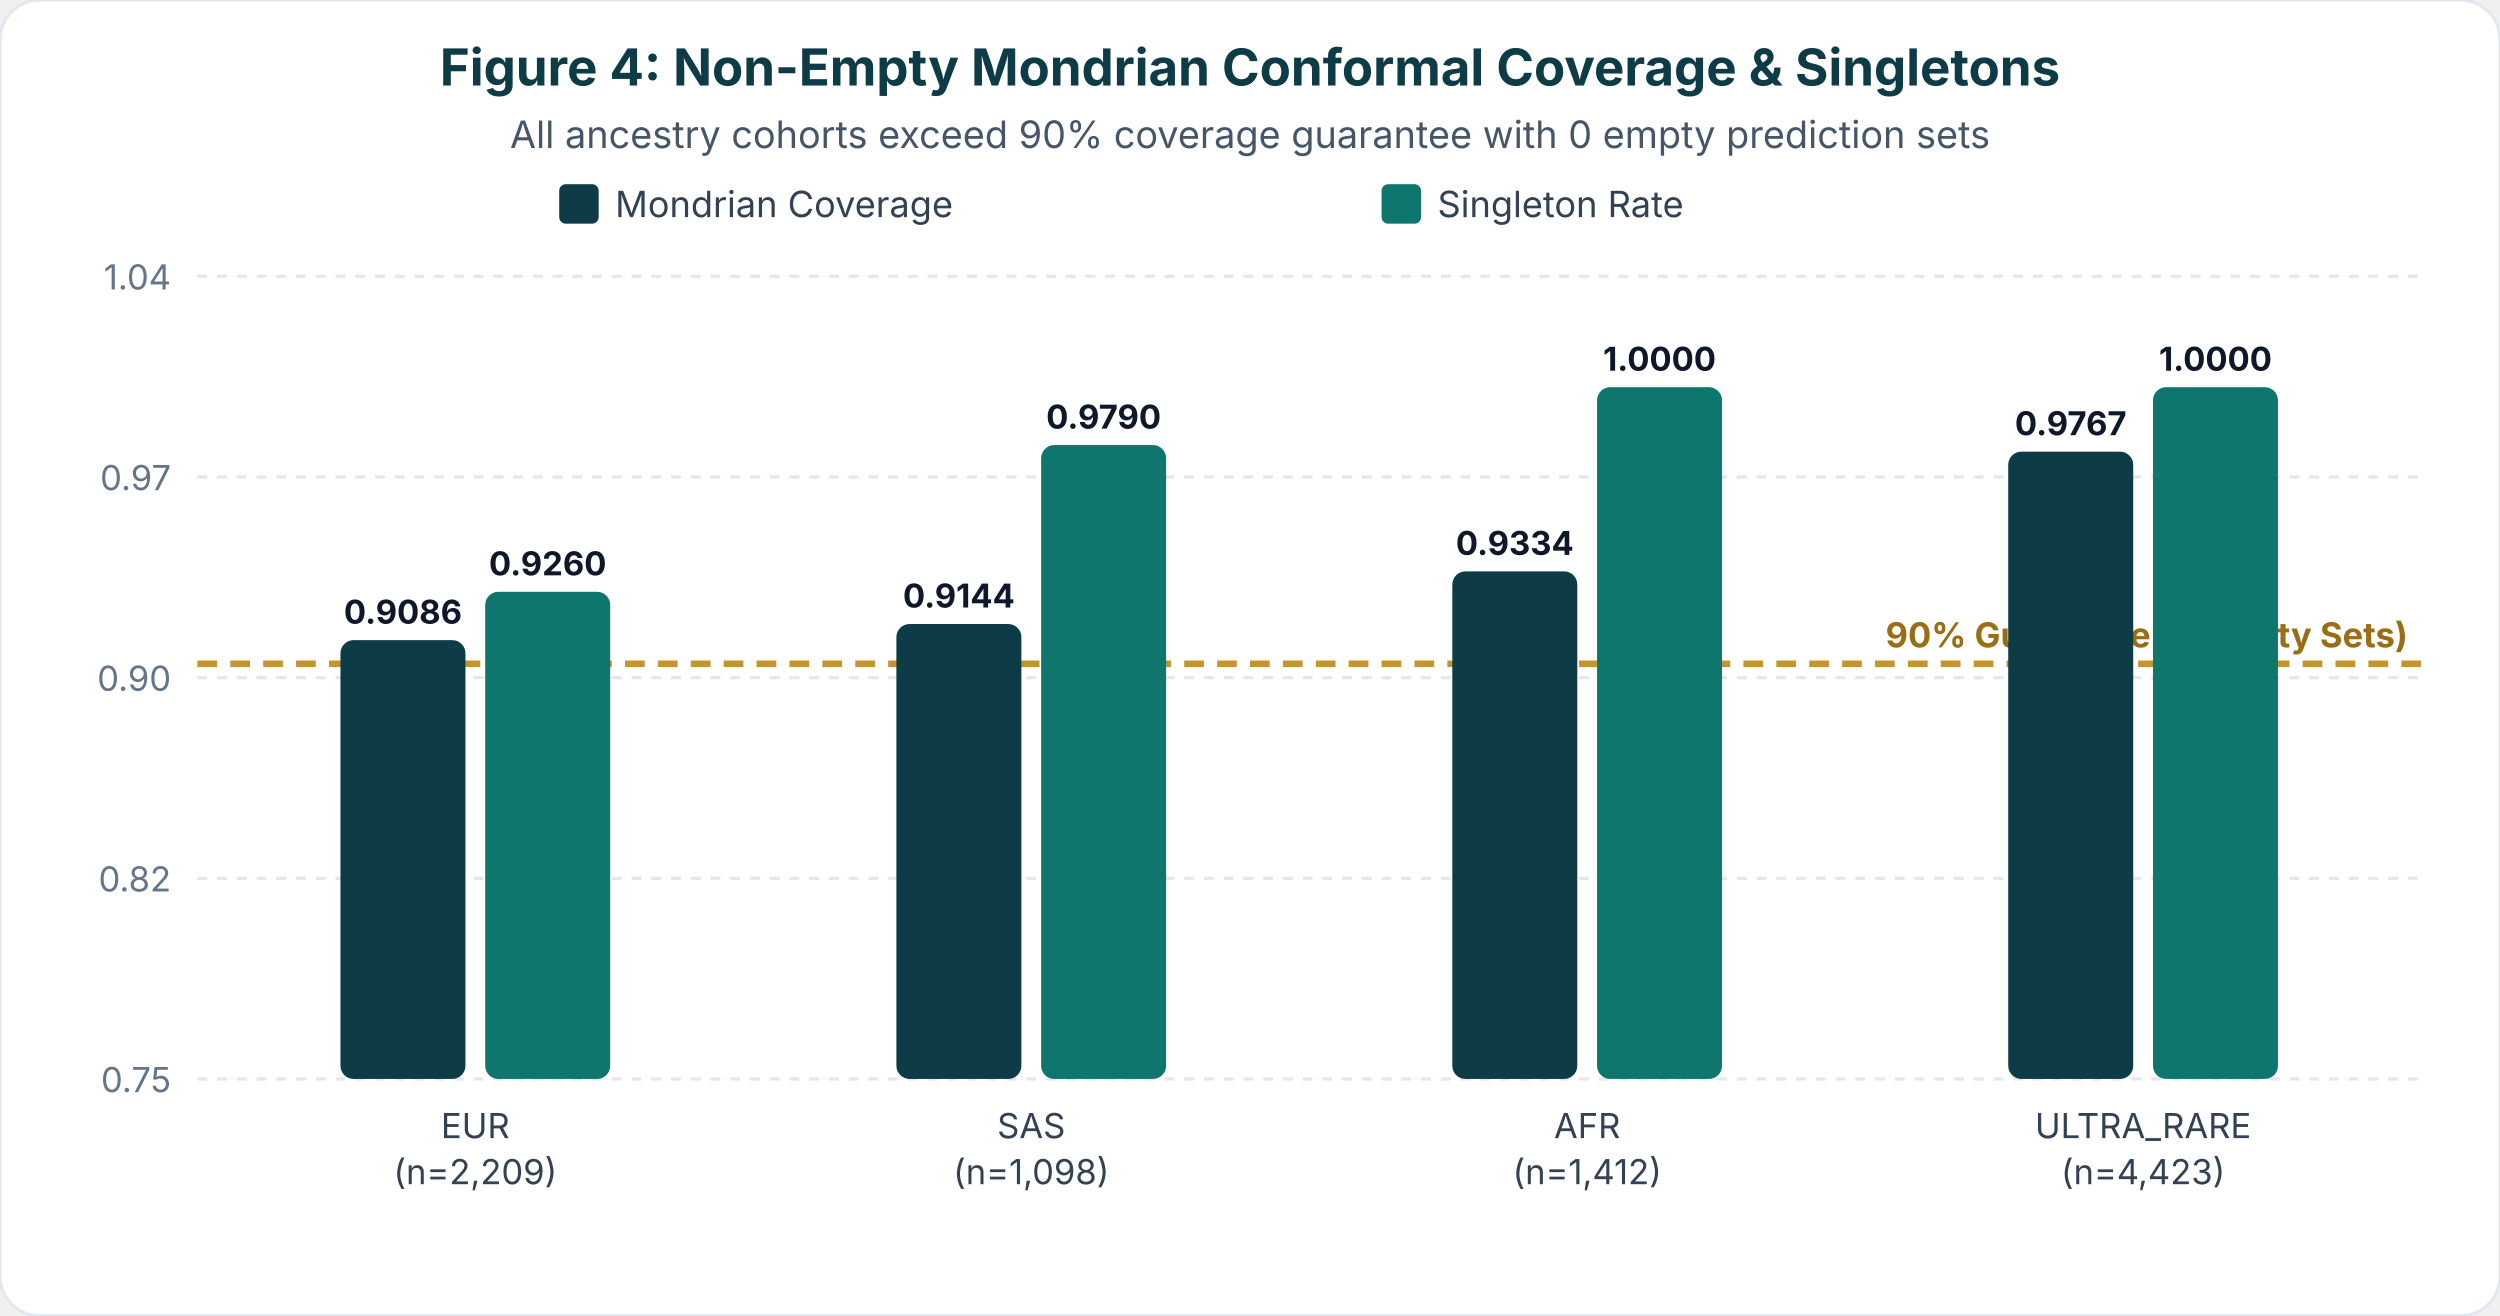
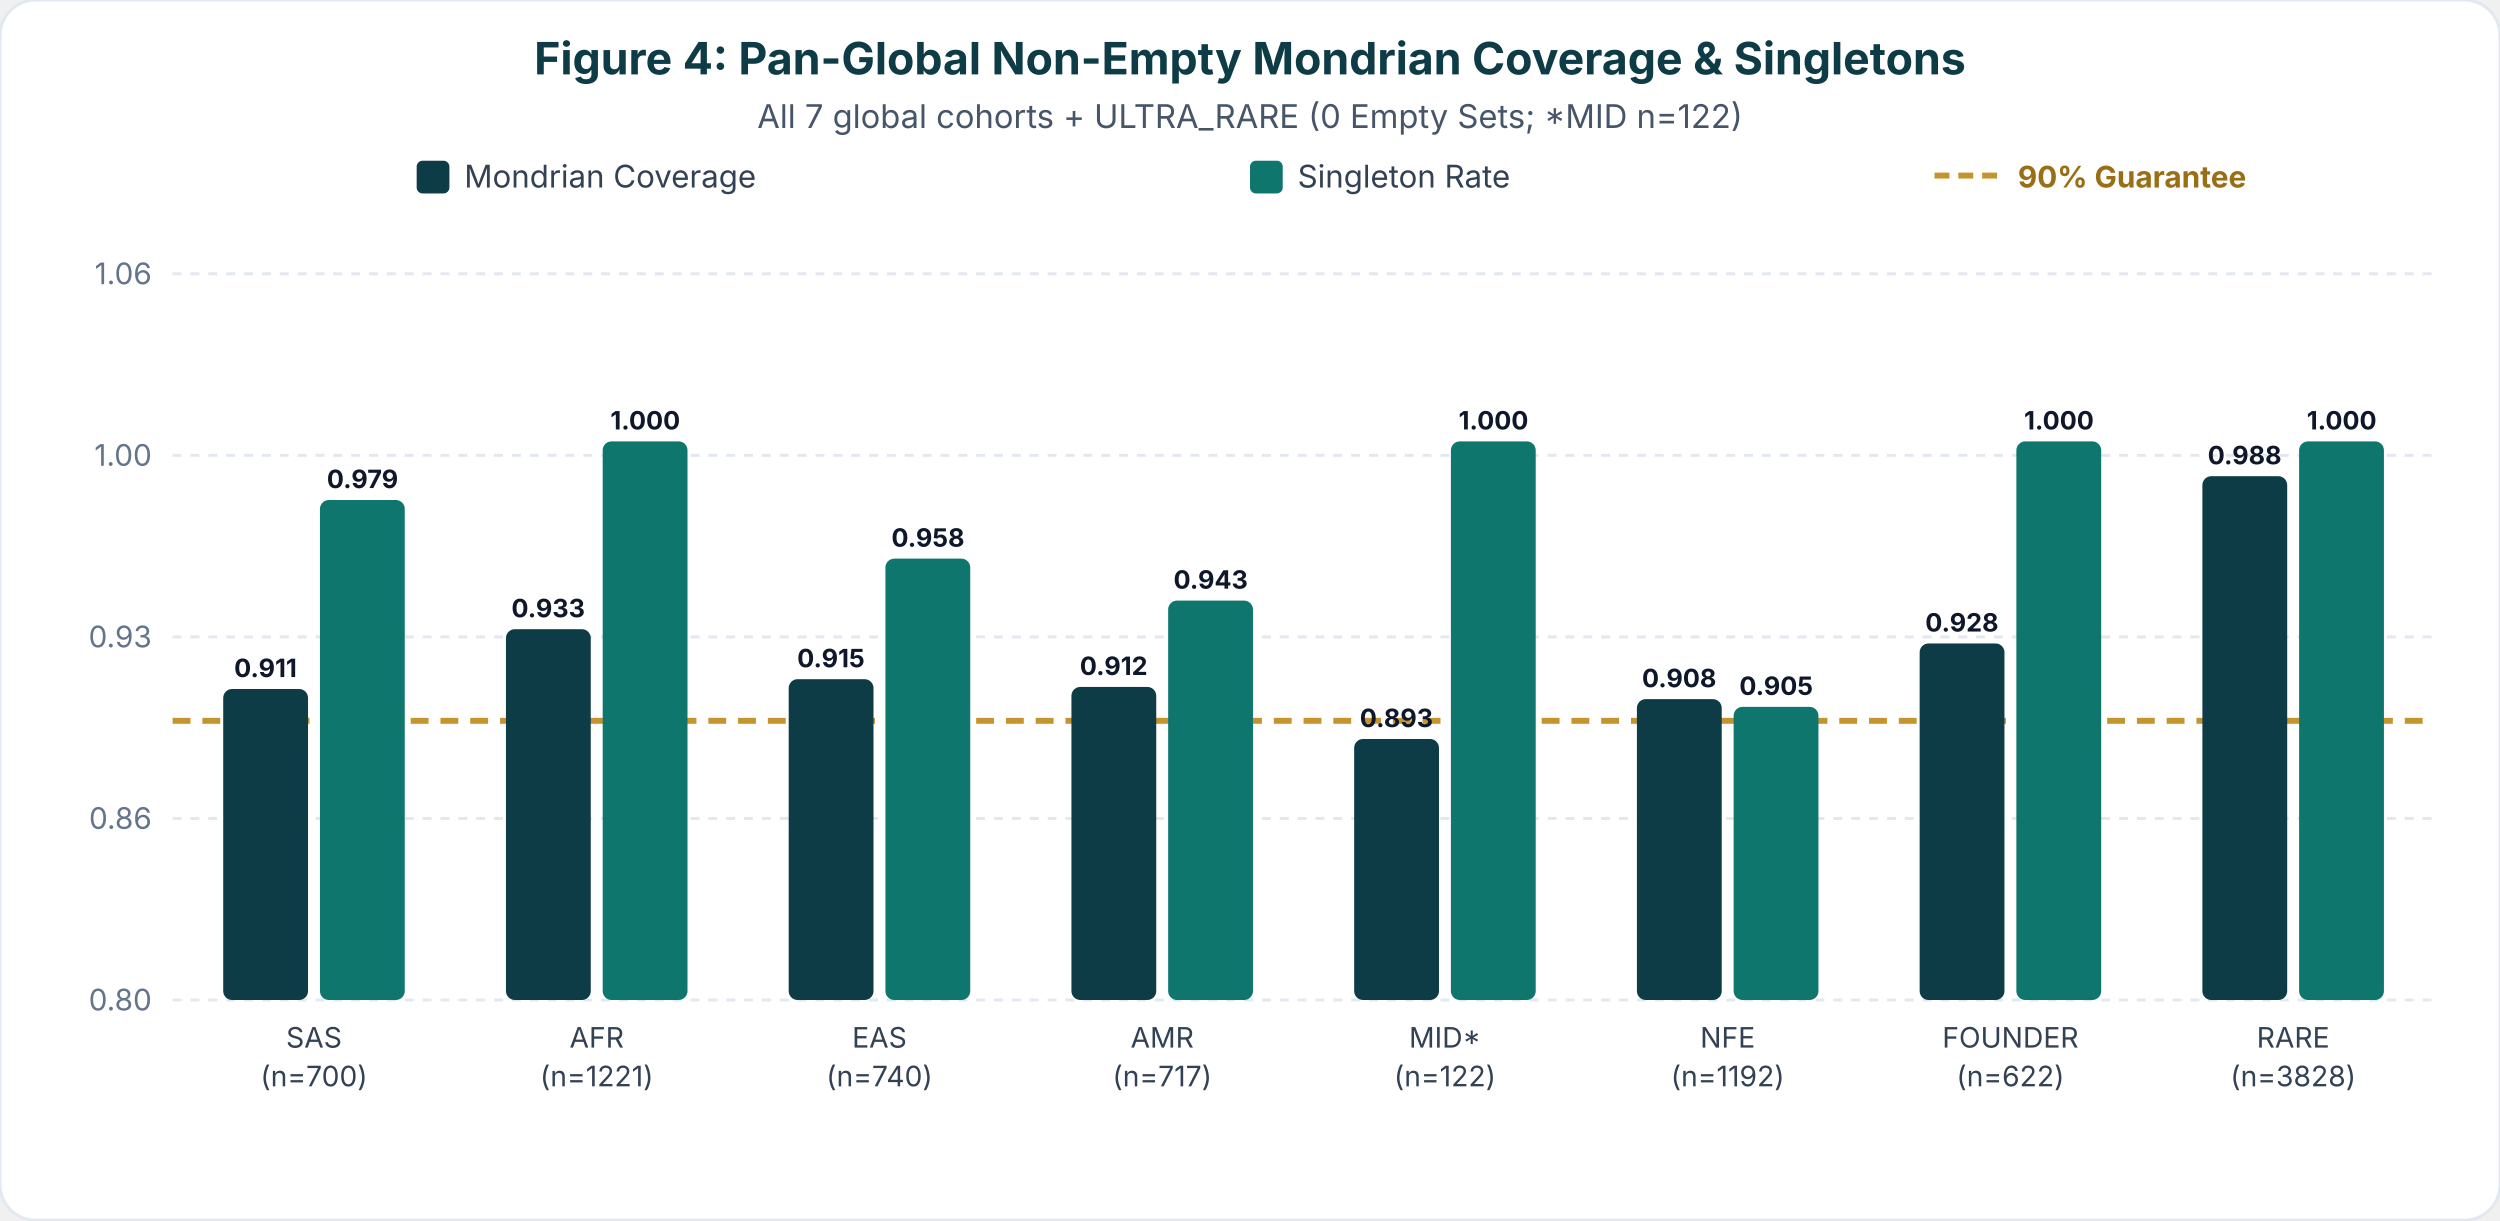
- <svg xmlns="http://www.w3.org/2000/svg" viewBox="0 0 760 400" width="100%" height="auto" font-family="system-ui,-apple-system,sans-serif">
-   <rect width="760" height="400" rx="12" fill="#ffffff" stroke="#e2e8f0" />
-   <text x="380.0" y="26" text-anchor="middle" font-size="15.5" font-weight="700" fill="#0d3b46">Figure 4: Non-Empty Mondrian Conformal Coverage &amp; Singletons</text>
-   <text x="380.0" y="45" text-anchor="middle" font-size="11.5" fill="#475569">All ancestry cohorts exceed 90% coverage guarantee with 0 empty prediction sets</text>
-   <rect x="170" y="56" width="12" height="12" rx="2" fill="#0d3b46" />
-   <text x="187" y="66" font-size="11" fill="#334155">Mondrian Coverage</text>
-   <rect x="420" y="56" width="12" height="12" rx="2" fill="#0f766e" />
-   <text x="437" y="66" font-size="11" fill="#334155">Singleton Rate</text>
-   <line x1="60" y1="328.0" x2="736" y2="328.0" stroke="#e2e8f0" stroke-dasharray="3,3" />
-   <text x="52" y="332.0" text-anchor="end" font-size="10.5" fill="#64748b">0.75</text>
-   <line x1="60" y1="267.0" x2="736" y2="267.0" stroke="#e2e8f0" stroke-dasharray="3,3" />
-   <text x="52" y="271.0" text-anchor="end" font-size="10.5" fill="#64748b">0.82</text>
-   <line x1="60" y1="206.0" x2="736" y2="206.0" stroke="#e2e8f0" stroke-dasharray="3,3" />
-   <text x="52" y="210.0" text-anchor="end" font-size="10.5" fill="#64748b">0.90</text>
-   <line x1="60" y1="145.0" x2="736" y2="145.0" stroke="#e2e8f0" stroke-dasharray="3,3" />
-   <text x="52" y="149.0" text-anchor="end" font-size="10.5" fill="#64748b">0.97</text>
-   <line x1="60" y1="84.0" x2="736" y2="84.0" stroke="#e2e8f0" stroke-dasharray="3,3" />
-   <text x="52" y="88.0" text-anchor="end" font-size="10.5" fill="#64748b">1.04</text>
-   <line x1="60" y1="201.8" x2="736" y2="201.8" stroke="#c5942f" stroke-width="2" stroke-dasharray="6,4" />
-   <text x="732" y="196.8" text-anchor="end" font-size="10.5" font-weight="700" fill="#9a6e14">90% Guarantee (0 Empty Sets)</text>
-   <rect x="103.5" y="194.6" width="38.0" height="133.4" rx="4" fill="#0d3b46" />
-   <text x="122.5" y="189.6" text-anchor="middle" font-size="10" font-weight="700" fill="#0f172a">0.9086</text>
-   <rect x="147.5" y="179.9" width="38.0" height="148.1" rx="4" fill="#0f766e" />
-   <text x="166.5" y="174.9" text-anchor="middle" font-size="10" font-weight="700" fill="#0f172a">0.9260</text>
-   <text x="144.5" y="346.0" text-anchor="middle" font-size="10.5" fill="#334155">EUR</text>
-   <text x="144.5" y="360.0" text-anchor="middle" font-size="10.5" fill="#334155">(n=2,209)</text>
-   <rect x="272.5" y="189.7" width="38.0" height="138.3" rx="4" fill="#0d3b46" />
-   <text x="291.5" y="184.7" text-anchor="middle" font-size="10" font-weight="700" fill="#0f172a">0.9144</text>
-   <rect x="316.5" y="135.3" width="38.0" height="192.7" rx="4" fill="#0f766e" />
-   <text x="335.5" y="130.3" text-anchor="middle" font-size="10" font-weight="700" fill="#0f172a">0.9790</text>
-   <text x="313.5" y="346.0" text-anchor="middle" font-size="10.5" fill="#334155">SAS</text>
-   <text x="313.5" y="360.0" text-anchor="middle" font-size="10.5" fill="#334155">(n=1,098)</text>
-   <rect x="441.5" y="173.7" width="38.0" height="154.3" rx="4" fill="#0d3b46" />
-   <text x="460.5" y="168.7" text-anchor="middle" font-size="10" font-weight="700" fill="#0f172a">0.9334</text>
-   <rect x="485.5" y="117.7" width="38.0" height="210.3" rx="4" fill="#0f766e" />
-   <text x="504.5" y="112.7" text-anchor="middle" font-size="10" font-weight="700" fill="#0f172a">1.0000</text>
-   <text x="482.5" y="346.0" text-anchor="middle" font-size="10.5" fill="#334155">AFR</text>
-   <text x="482.5" y="360.0" text-anchor="middle" font-size="10.5" fill="#334155">(n=1,412)</text>
-   <rect x="610.5" y="137.3" width="38.0" height="190.7" rx="4" fill="#0d3b46" />
-   <text x="629.5" y="132.3" text-anchor="middle" font-size="10" font-weight="700" fill="#0f172a">0.9767</text>
-   <rect x="654.5" y="117.7" width="38.0" height="210.3" rx="4" fill="#0f766e" />
-   <text x="673.5" y="112.7" text-anchor="middle" font-size="10" font-weight="700" fill="#0f172a">1.0000</text>
-   <text x="651.5" y="346.0" text-anchor="middle" font-size="10.5" fill="#334155">ULTRA_RARE</text>
-   <text x="651.5" y="360.0" text-anchor="middle" font-size="10.5" fill="#334155">(n=4,423)</text>
+ <svg xmlns="http://www.w3.org/2000/svg" viewBox="0 0 840 410" width="100%" height="auto" font-family="system-ui,-apple-system,sans-serif">
+   <rect width="840" height="410" rx="12" fill="#ffffff" stroke="#e2e8f0" />
+   <text x="420.0" y="25" text-anchor="middle" font-size="15" font-weight="700" fill="#0d3b46">Figure 4: Pan-Global Non-Empty Mondrian Coverage &amp; Singletons</text>
+   <text x="420.0" y="43" text-anchor="middle" font-size="11" fill="#475569">All 7 global cohorts + ULTRA_RARE (0 Empty Sets; *MID n=122)</text>
+   <rect x="140" y="54" width="11" height="11" rx="2" fill="#0d3b46" />
+   <text x="156" y="63" font-size="10.5" fill="#334155">Mondrian Coverage</text>
+   <rect x="420" y="54" width="11" height="11" rx="2" fill="#0f766e" />
+   <text x="436" y="63" font-size="10.5" fill="#334155">Singleton Rate</text>
+   <line x1="650" y1="59" x2="672" y2="59" stroke="#c5942f" stroke-width="2" stroke-dasharray="5,3" />
+   <text x="678" y="63" font-size="10" font-weight="700" fill="#9a6e14">90% Guarantee</text>
+   <line x1="58" y1="336.0" x2="818" y2="336.0" stroke="#e2e8f0" stroke-dasharray="3,3" />
+   <text x="51" y="339.5" text-anchor="end" font-size="10" fill="#64748b">0.80</text>
+   <line x1="58" y1="275.0" x2="818" y2="275.0" stroke="#e2e8f0" stroke-dasharray="3,3" />
+   <text x="51" y="278.5" text-anchor="end" font-size="10" fill="#64748b">0.86</text>
+   <line x1="58" y1="214.0" x2="818" y2="214.0" stroke="#e2e8f0" stroke-dasharray="3,3" />
+   <text x="51" y="217.5" text-anchor="end" font-size="10" fill="#64748b">0.93</text>
+   <line x1="58" y1="153.0" x2="818" y2="153.0" stroke="#e2e8f0" stroke-dasharray="3,3" />
+   <text x="51" y="156.5" text-anchor="end" font-size="10" fill="#64748b">1.00</text>
+   <line x1="58" y1="92.0" x2="818" y2="92.0" stroke="#e2e8f0" stroke-dasharray="3,3" />
+   <text x="51" y="95.5" text-anchor="end" font-size="10" fill="#64748b">1.06</text>
+   <line x1="58" y1="242.2" x2="818" y2="242.2" stroke="#c5942f" stroke-width="2" stroke-dasharray="6,4" />
+   <rect x="75.0" y="231.5" width="28.5" height="104.5" rx="3" fill="#0d3b46" />
+   <text x="89.2" y="227.5" text-anchor="middle" font-size="8.5" font-weight="700" fill="#0f172a">0.911</text>
+   <rect x="107.5" y="168.0" width="28.5" height="168.0" rx="3" fill="#0f766e" />
+   <text x="121.8" y="164.0" text-anchor="middle" font-size="8.5" font-weight="700" fill="#0f172a">0.979</text>
+   <text x="105.5" y="352.0" text-anchor="middle" font-size="9.5" fill="#334155">SAS</text>
+   <text x="105.5" y="365.0" text-anchor="middle" font-size="9.5" fill="#334155">(n=700)</text>
+   <rect x="170.0" y="211.4" width="28.5" height="124.6" rx="3" fill="#0d3b46" />
+   <text x="184.2" y="207.4" text-anchor="middle" font-size="8.5" font-weight="700" fill="#0f172a">0.933</text>
+   <rect x="202.5" y="148.3" width="28.5" height="187.7" rx="3" fill="#0f766e" />
+   <text x="216.8" y="144.3" text-anchor="middle" font-size="8.5" font-weight="700" fill="#0f172a">1.000</text>
+   <text x="200.5" y="352.0" text-anchor="middle" font-size="9.5" fill="#334155">AFR</text>
+   <text x="200.5" y="365.0" text-anchor="middle" font-size="9.5" fill="#334155">(n=1221)</text>
+   <rect x="265.0" y="228.2" width="28.5" height="107.8" rx="3" fill="#0d3b46" />
+   <text x="279.2" y="224.2" text-anchor="middle" font-size="8.5" font-weight="700" fill="#0f172a">0.915</text>
+   <rect x="297.5" y="187.7" width="28.5" height="148.3" rx="3" fill="#0f766e" />
+   <text x="311.8" y="183.7" text-anchor="middle" font-size="8.5" font-weight="700" fill="#0f172a">0.958</text>
+   <text x="295.5" y="352.0" text-anchor="middle" font-size="9.5" fill="#334155">EAS</text>
+   <text x="295.5" y="365.0" text-anchor="middle" font-size="9.5" fill="#334155">(n=740)</text>
+   <rect x="360.0" y="230.8" width="28.5" height="105.2" rx="3" fill="#0d3b46" />
+   <text x="374.2" y="226.8" text-anchor="middle" font-size="8.5" font-weight="700" fill="#0f172a">0.912</text>
+   <rect x="392.5" y="201.8" width="28.5" height="134.2" rx="3" fill="#0f766e" />
+   <text x="406.8" y="197.8" text-anchor="middle" font-size="8.5" font-weight="700" fill="#0f172a">0.943</text>
+   <text x="390.5" y="352.0" text-anchor="middle" font-size="9.5" fill="#334155">AMR</text>
+   <text x="390.5" y="365.0" text-anchor="middle" font-size="9.5" fill="#334155">(n=717)</text>
+   <rect x="455.0" y="248.3" width="28.5" height="87.7" rx="3" fill="#0d3b46" />
+   <text x="469.2" y="244.3" text-anchor="middle" font-size="8.5" font-weight="700" fill="#0f172a">0.893</text>
+   <rect x="487.5" y="148.3" width="28.5" height="187.7" rx="3" fill="#0f766e" />
+   <text x="501.8" y="144.3" text-anchor="middle" font-size="8.5" font-weight="700" fill="#0f172a">1.000</text>
+   <text x="485.5" y="352.0" text-anchor="middle" font-size="9.5" fill="#334155">MID*</text>
+   <text x="485.5" y="365.0" text-anchor="middle" font-size="9.5" fill="#334155">(n=122)</text>
+   <rect x="550.0" y="234.9" width="28.5" height="101.1" rx="3" fill="#0d3b46" />
+   <text x="564.2" y="230.9" text-anchor="middle" font-size="8.5" font-weight="700" fill="#0f172a">0.908</text>
+   <rect x="582.5" y="237.5" width="28.5" height="98.5" rx="3" fill="#0f766e" />
+   <text x="596.8" y="233.5" text-anchor="middle" font-size="8.5" font-weight="700" fill="#0f172a">0.905</text>
+   <text x="580.5" y="352.0" text-anchor="middle" font-size="9.5" fill="#334155">NFE</text>
+   <text x="580.5" y="365.0" text-anchor="middle" font-size="9.5" fill="#334155">(n=1192)</text>
+   <rect x="645.0" y="216.2" width="28.5" height="119.8" rx="3" fill="#0d3b46" />
+   <text x="659.2" y="212.2" text-anchor="middle" font-size="8.5" font-weight="700" fill="#0f172a">0.928</text>
+   <rect x="677.5" y="148.3" width="28.5" height="187.7" rx="3" fill="#0f766e" />
+   <text x="691.8" y="144.3" text-anchor="middle" font-size="8.5" font-weight="700" fill="#0f172a">1.000</text>
+   <text x="675.5" y="352.0" text-anchor="middle" font-size="9.5" fill="#334155">FOUNDER</text>
+   <text x="675.5" y="365.0" text-anchor="middle" font-size="9.5" fill="#334155">(n=622)</text>
+   <rect x="740.0" y="160.0" width="28.5" height="176.0" rx="3" fill="#0d3b46" />
+   <text x="754.2" y="156.0" text-anchor="middle" font-size="8.5" font-weight="700" fill="#0f172a">0.988</text>
+   <rect x="772.5" y="148.3" width="28.5" height="187.7" rx="3" fill="#0f766e" />
+   <text x="786.8" y="144.3" text-anchor="middle" font-size="8.5" font-weight="700" fill="#0f172a">1.000</text>
+   <text x="770.5" y="352.0" text-anchor="middle" font-size="9.5" fill="#334155">RARE</text>
+   <text x="770.5" y="365.0" text-anchor="middle" font-size="9.5" fill="#334155">(n=3828)</text>
</svg>
